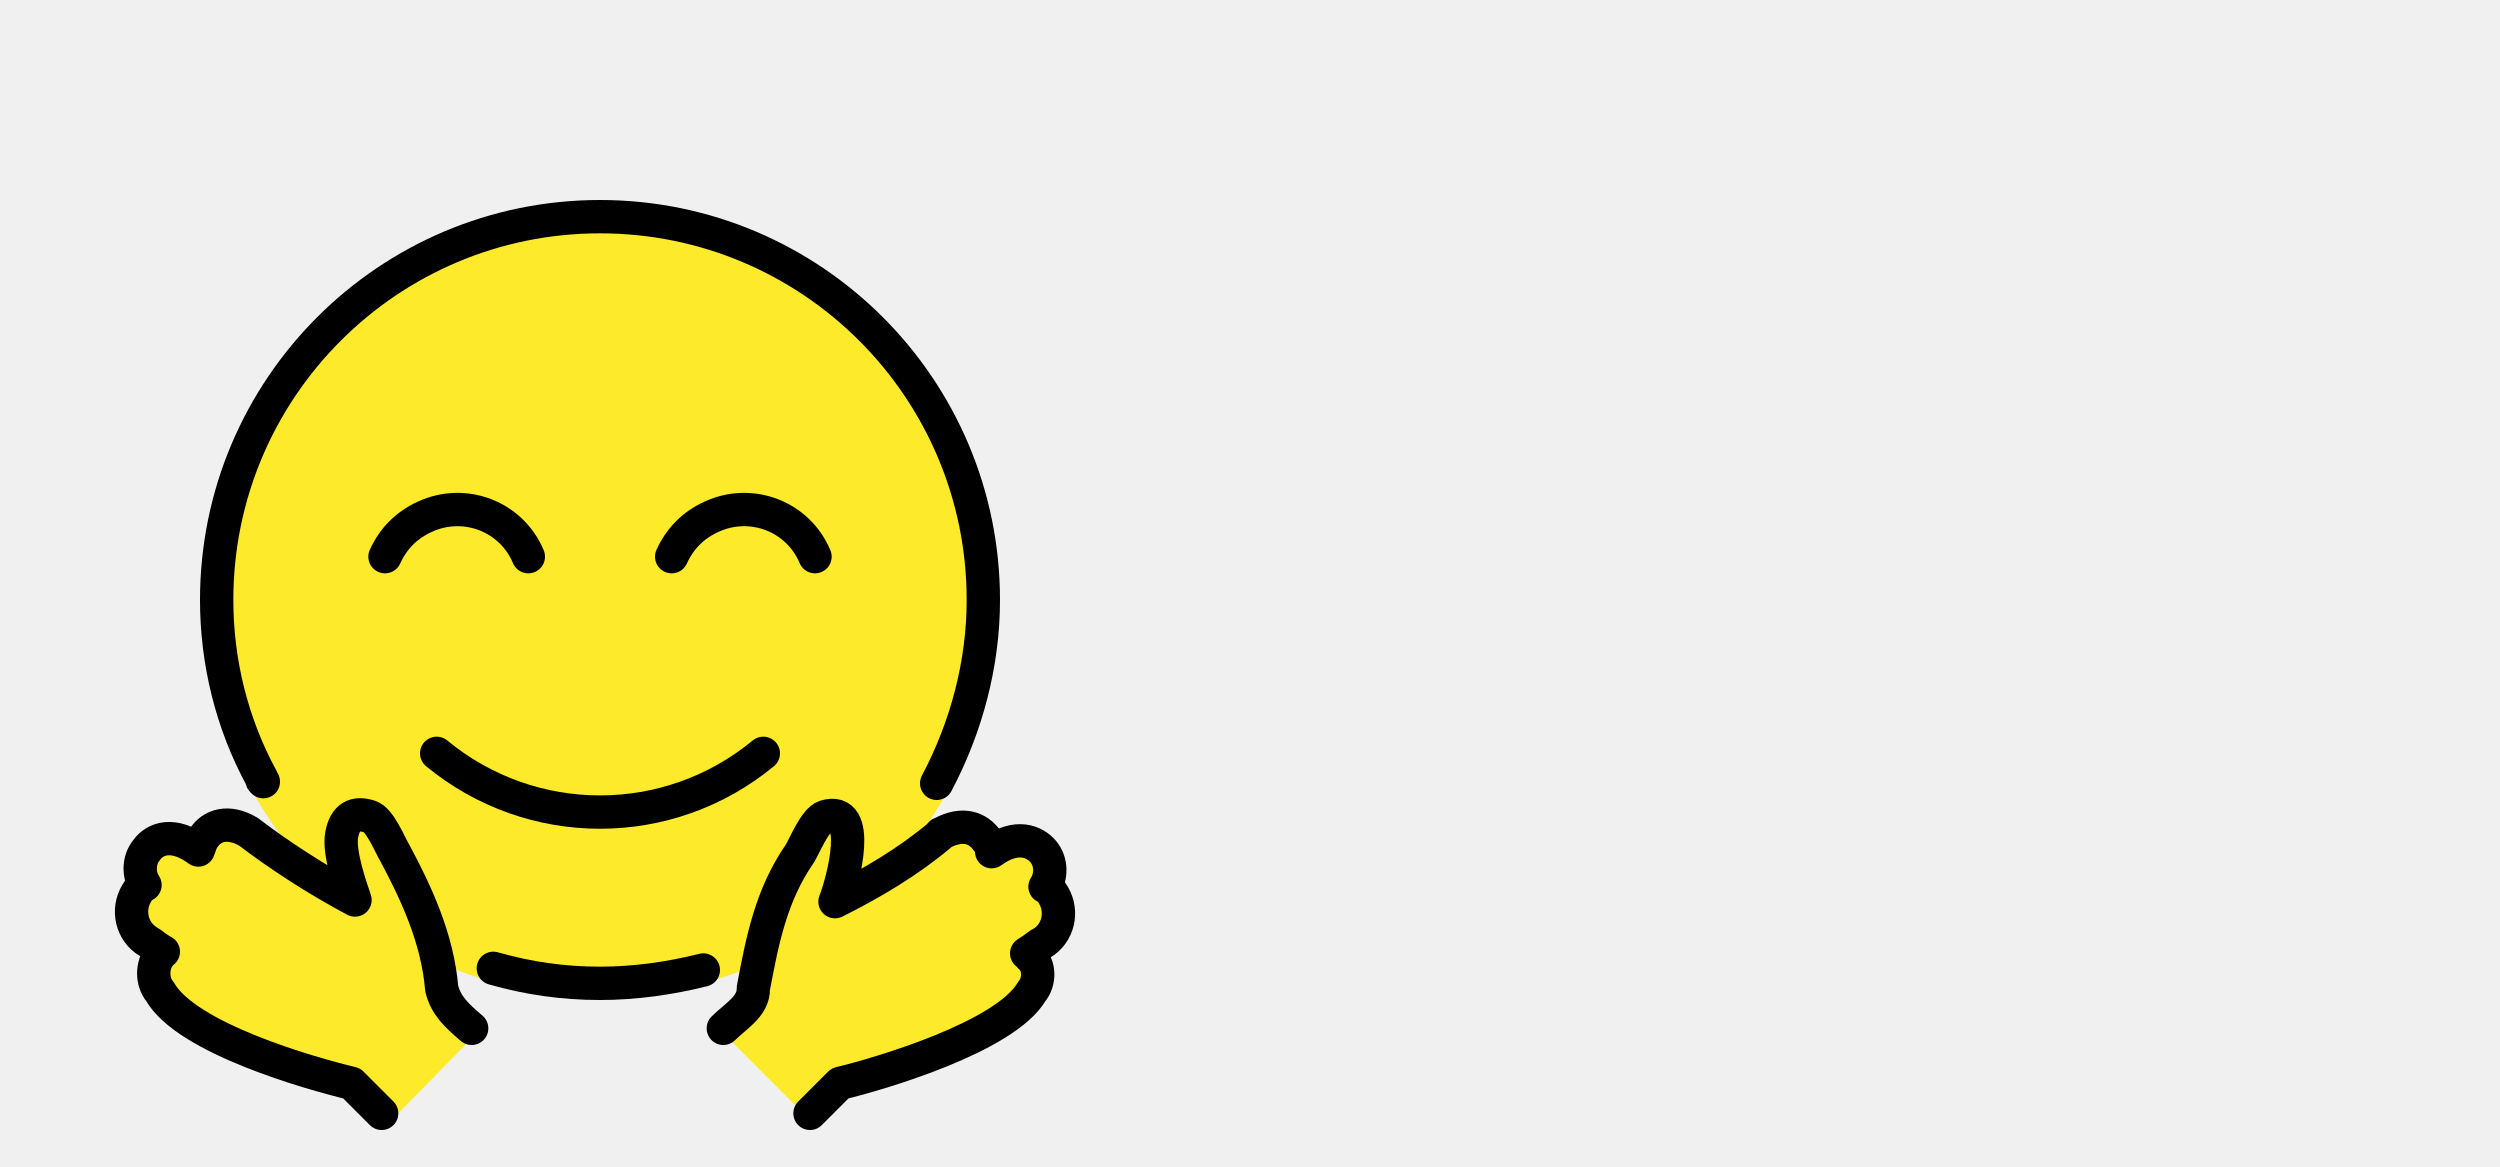
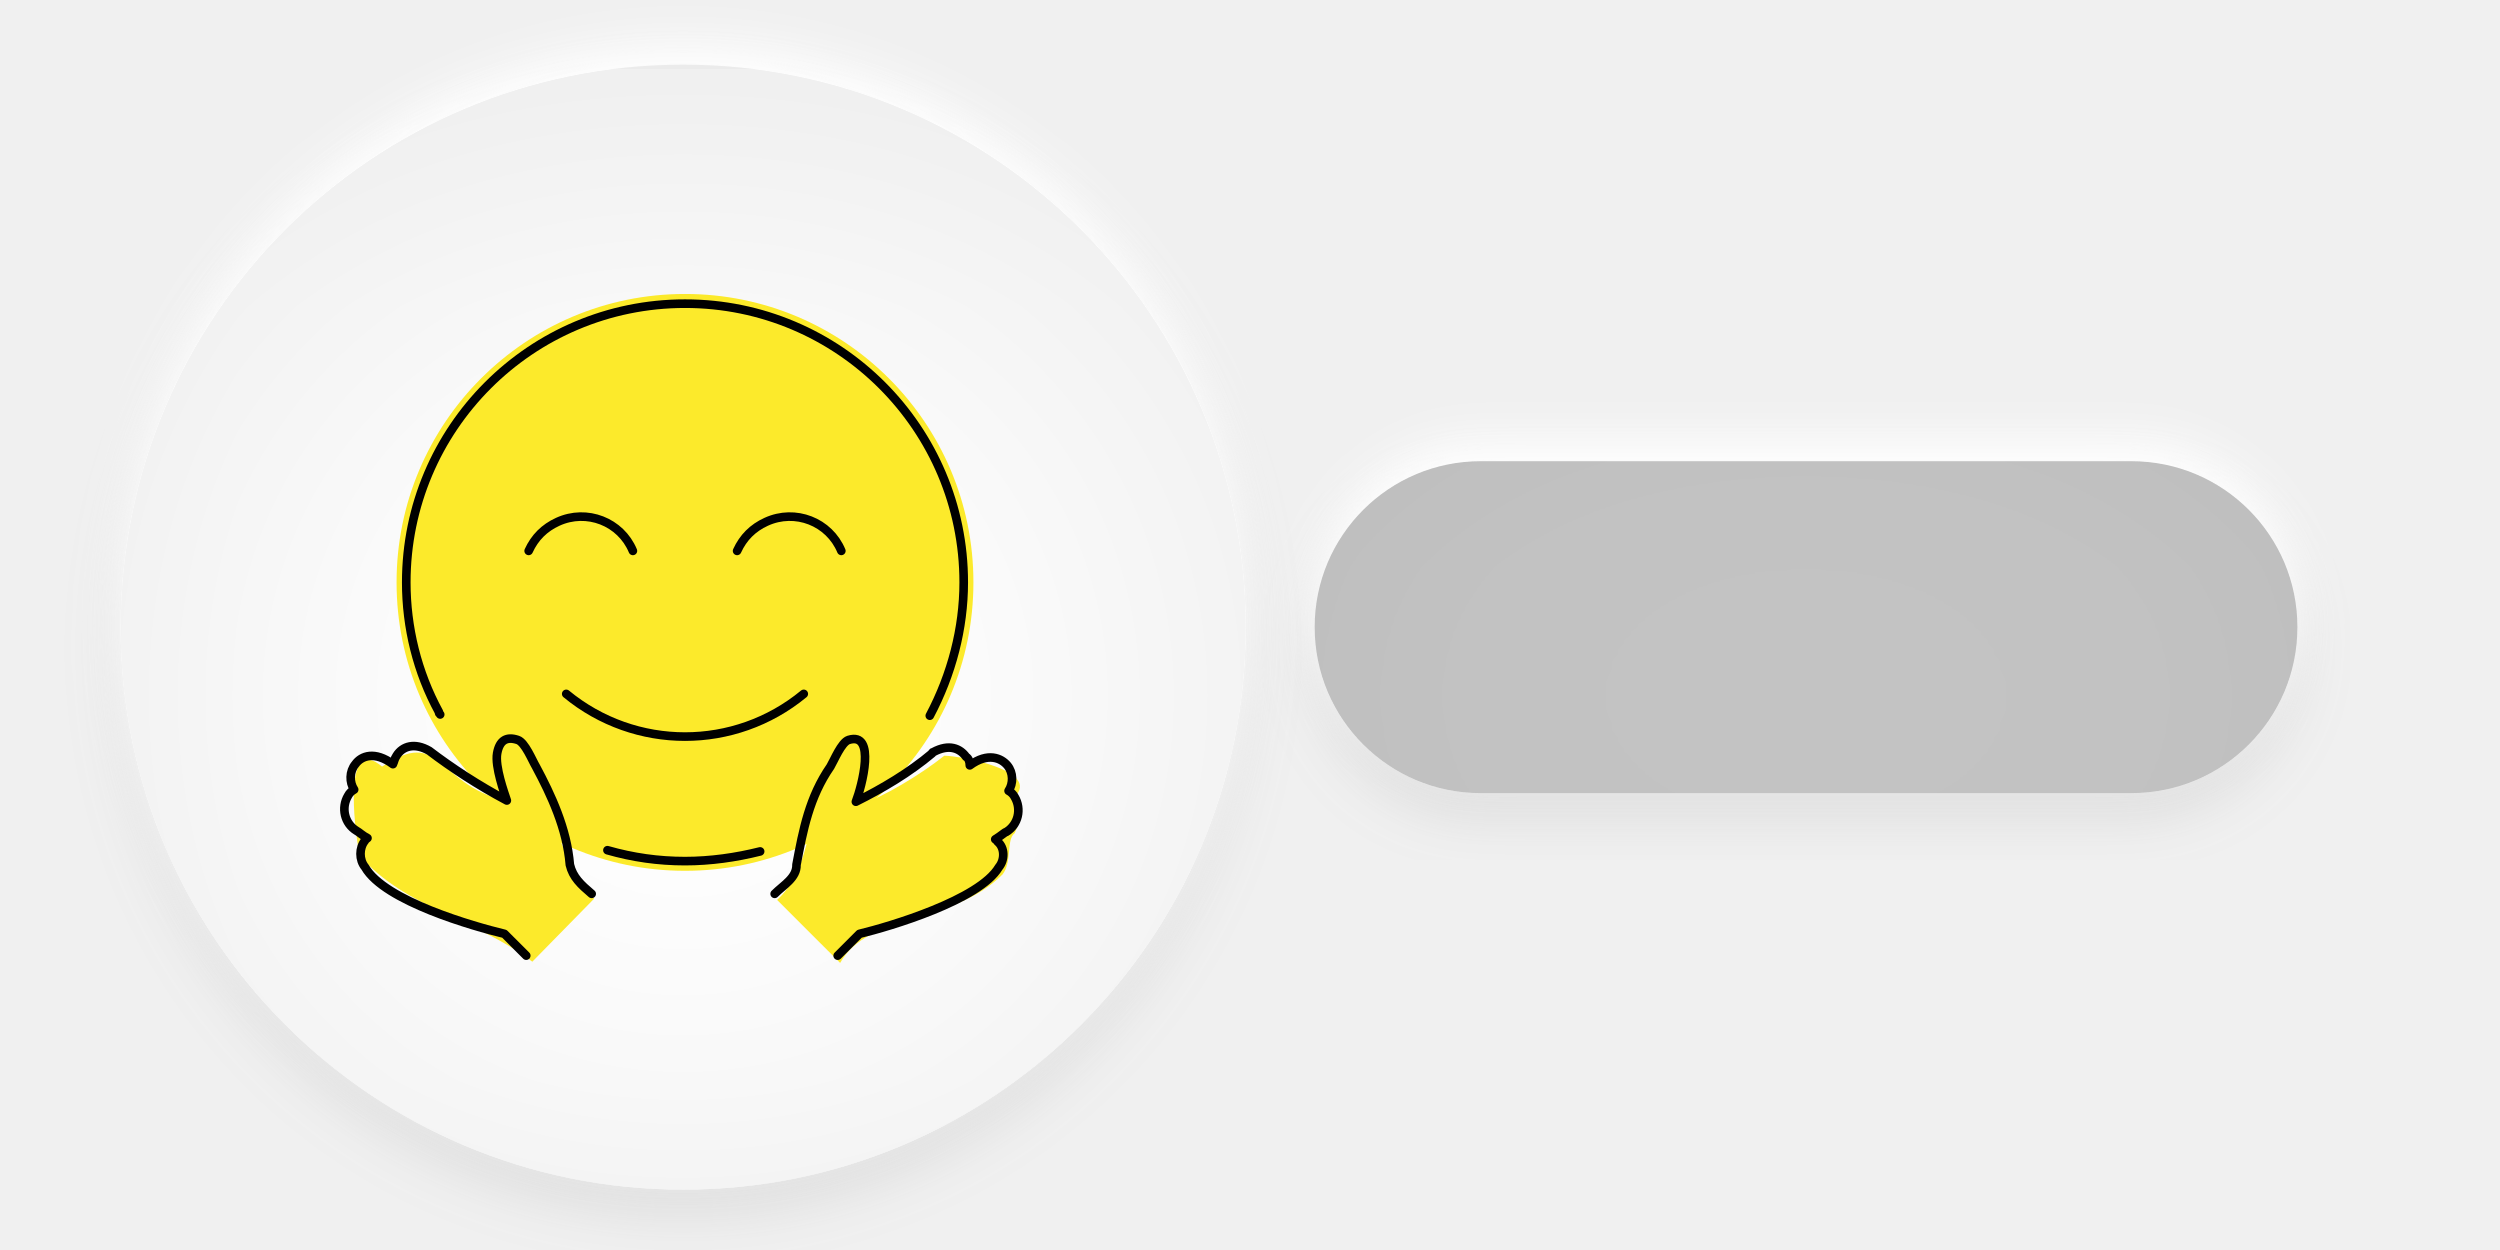
- <svg xmlns="http://www.w3.org/2000/svg" id="emoji" viewBox="0 0 150 70">
-   <rect id="my-rect" fill="#e5f9ff" x="0" y="0" rx="20" ry="20" />
-   <g>
-     <g id="color">
-       <circle cx="36" cy="36" r="23.8" fill="#FCEA2B" />
-       <g transform="translate(.3 .5)">
-         <path fill="#fcea2b" d="m28.2 61.6-5.1 5.2c-4.472-3.459-10.46-4.395-14.25-8.76-0.512-2.736-1.312-10.01 1.854-7.34 4.956-3.31 4.378 1.379 10.1 2.8h0.2c-0.634-2.772-1.709-2.625 0.4-4.7 3.594 3.941 3.542 9.586 6.8 12.8z" />
-         <path fill="#fcea2b" d="m49.7 49.1c1.591 0.854 0.486 3.626 0.5 4.7 1.7-0.5 4.9-2.4 6.9-4 1.595 0.047 7.958 1.281 5.8 3.4 0 0 1.2 0.4 0 3-0.7 0.5-0.2 2.4-1 3.4-4.136 4.135-11.06 3.117-13.4 7.3l-5.2-5.2c3.69-3.36 1.958-9.959 6.4-12.6z" />
+ <svg xmlns="http://www.w3.org/2000/svg" xmlns:xlink="http://www.w3.org/1999/xlink" id="emoji" width="160" height="80" viewBox="0 0 550 290" version="1.1">
+   <defs>
+     <rect id="my-rect" x="290" y="107" width="228" height="77" rx="38.5" />
+     <filter x="-5.3%" y="-17.8%" width="110.6%" height="137.8%" filterUnits="objectBoundingBox" id="filter-fx7r_ueghu-2">
+       <feOffset dx="0" dy="5" in="SourceAlpha" result="shadowOffsetOuter1" />
+       <feGaussianBlur stdDeviation="6.5" in="shadowOffsetOuter1" result="shadowBlurOuter1" />
+       <feComposite in="shadowBlurOuter1" in2="SourceAlpha" operator="out" result="shadowBlurOuter1" />
+       <feColorMatrix values="0 0 0 0 0.86   0 0 0 0 0.86   0 0 0 0 0.86  0 0 0 1 0" type="matrix" in="shadowBlurOuter1" result="shadowMatrixOuter1" />
+       <feOffset dx="0" dy="-5" in="SourceAlpha" result="shadowOffsetOuter2" />
+       <feGaussianBlur stdDeviation="5" in="shadowOffsetOuter2" result="shadowBlurOuter2" />
+       <feComposite in="shadowBlurOuter2" in2="SourceAlpha" operator="out" result="shadowBlurOuter2" />
+       <feColorMatrix values="0 0 0 0 1   0 0 0 0 1   0 0 0 0 1  0 0 0 1 0" type="matrix" in="shadowBlurOuter2" result="shadowMatrixOuter2" />
+       <feMerge>
+         <feMergeNode in="shadowMatrixOuter1" />
+         <feMergeNode in="shadowMatrixOuter2" />
+       </feMerge>
+     </filter>
+     <filter x="-19.2%" y="-60.4%" width="138.4%" height="223.0%" filterUnits="objectBoundingBox" id="filter-fx7r_ueghu-3">
+       <feGaussianBlur stdDeviation="58.5" in="SourceAlpha" result="shadowBlurInner1" />
+       <feOffset dx="0" dy="16" in="shadowBlurInner1" result="shadowOffsetInner1" />
+       <feComposite in="shadowOffsetInner1" in2="SourceAlpha" operator="arithmetic" k2="-1" k3="1" result="shadowInnerInner1" />
+       <feColorMatrix values="0 0 0 0 0   0 0 0 0 0   0 0 0 0 0  0 0 0 0.078 0" type="matrix" in="shadowInnerInner1" />
+     </filter>
+     <circle id="path-fx7r_ueghu-4" cx="143.5" cy="145.5" r="130.5" />
+     <filter x="-8.4%" y="-9.2%" width="116.9%" height="119.5%" filterUnits="objectBoundingBox" id="filter-fx7r_ueghu-5">
+       <feOffset dx="0" dy="5" in="SourceAlpha" result="shadowOffsetOuter1" />
+       <feGaussianBlur stdDeviation="6.5" in="shadowOffsetOuter1" result="shadowBlurOuter1" />
+       <feColorMatrix values="0 0 0 0 0.86   0 0 0 0 0.86   0 0 0 0 0.86  0 0 0 1 0" type="matrix" in="shadowBlurOuter1" result="shadowMatrixOuter1" />
+       <feOffset dx="0" dy="-5" in="SourceAlpha" result="shadowOffsetOuter2" />
+       <feGaussianBlur stdDeviation="5" in="shadowOffsetOuter2" result="shadowBlurOuter2" />
+       <feColorMatrix values="0 0 0 0 1   0 0 0 0 1   0 0 0 0 1  0 0 0 1 0" type="matrix" in="shadowBlurOuter2" result="shadowMatrixOuter2" />
+       <feMerge>
+         <feMergeNode in="shadowMatrixOuter1" />
+         <feMergeNode in="shadowMatrixOuter2" />
+       </feMerge>
+     </filter>
+     <filter x="-30.5%" y="-31.2%" width="160.9%" height="163.6%" filterUnits="objectBoundingBox" id="filter-fx7r_ueghu-6">
+       <feGaussianBlur stdDeviation="58.5" in="SourceAlpha" result="shadowBlurInner1" />
+       <feOffset dx="0" dy="16" in="shadowBlurInner1" result="shadowOffsetInner1" />
+       <feComposite in="shadowOffsetInner1" in2="SourceAlpha" operator="arithmetic" k2="-1" k3="1" result="shadowInnerInner1" />
+       <feColorMatrix values="0 0 0 0 0   0 0 0 0 0   0 0 0 0 0  0 0 0 0.078 0" type="matrix" in="shadowInnerInner1" />
+     </filter>
+   </defs>
+   <g id="Page-1" stroke="none" stroke-width="1" fill="none" fill-rule="evenodd">
+     <g id="Rectangle-Copy-2">
+       <use fill="black" fill-opacity="1" filter="url(#filter-fx7r_ueghu-2)" xlink:href="#my-rect" />
+       <use fill-opacity="0.15" fill="#000000" fill-rule="evenodd" xlink:href="#my-rect" />
+       <use fill="black" fill-opacity="1" filter="url(#filter-fx7r_ueghu-3)" xlink:href="#my-rect" />
+     </g>
+     <g id="Oval-Copy-2">
+       <use fill="black" fill-opacity="1" filter="url(#filter-fx7r_ueghu-5)" xlink:href="#path-fx7r_ueghu-4" />
+       <use fill="#FFFFFF" fill-rule="evenodd" xlink:href="#path-fx7r_ueghu-4" />
+       <use fill="black" fill-opacity="1" filter="url(#filter-fx7r_ueghu-6)" xlink:href="#path-fx7r_ueghu-4" />
+     </g>
+     <g>
+       <g id="Group" transform="translate(64.8921, 68.2)">
+         <g id="color" transform="translate(2.1807, 0)" fill="#FCEA2B" fill-rule="nonzero">
+           <circle id="Oval" cx="76.846" cy="66.915" r="66.915" />
+           <g id="Group" transform="translate(0, 104.3083)">
+             <path d="M55.759,35.988 L41.42,50.608 C28.847,40.883 12.012,38.251 1.356,25.979 C-0.083,18.286 -2.333,-2.165 6.568,5.342 C20.502,-3.964 18.877,9.219 34.965,13.214 L35.527,13.214 C33.744,5.421 30.722,5.834 36.652,0 C46.757,11.08 46.61,26.951 55.77,35.988 L55.759,35.988 Z" id="Path" />
+             <path d="M116.207,0.843 C120.681,3.245 117.574,11.038 117.613,14.058 C122.393,12.652 131.39,7.31 137.013,2.812 C141.497,2.943 159.387,6.413 153.32,12.371 C153.32,12.371 156.694,13.495 153.32,20.805 C151.352,22.211 152.758,27.553 150.508,30.365 C138.88,41.99 119.413,39.128 112.834,50.889 L98.214,36.269 C108.588,26.822 103.719,8.269 116.207,0.843 L116.207,0.843 Z" id="Path" />
+           </g>
+         </g>
+         <g id="line" transform="translate(0, 2.2492)" stroke="#000000" stroke-linecap="round" stroke-width="2">
+           <path d="M135.82,95.593 C140.88,86.033 143.692,75.349 143.692,64.666 C143.692,28.959 114.733,0 79.026,0 C43.32,0 14.361,28.959 14.361,64.666 C14.361,75.068 16.891,85.471 21.952,94.749 C21.952,95.03 21.952,95.03 22.233,95.311" id="Path" stroke-linejoin="round" />
+           <path d="M61.033,126.801 C66.937,128.488 72.841,129.331 79.026,129.331 C84.931,129.331 90.835,128.488 96.458,127.082" id="Path" stroke-linejoin="round" />
+           <path d="M106.58,90.532 C90.554,103.746 67.499,103.746 51.473,90.532" id="Path" stroke-linejoin="round" />
+           <path d="M66.937,57.356 C64.125,50.608 56.253,47.515 49.505,50.608 C46.413,52.014 44.163,54.263 42.758,57.356" id="Path" />
+           <path d="M115.295,57.356 C112.484,50.608 104.612,47.515 97.864,50.608 C94.771,52.014 92.522,54.263 91.116,57.356" id="Path" />
+           <path d="M57.378,136.922 C54.857,134.773 53.008,133.082 52.317,130.175 C51.635,121.788 47.962,113.955 44.444,107.401 C43.601,105.995 41.914,101.778 40.227,101.216 C37.697,100.372 36.01,101.216 35.448,104.308 C34.885,107.401 37.134,113.586 37.697,115.273 C31.07,111.75 24.845,107.662 19.703,103.746 C16.329,101.778 13.517,102.621 12.112,104.871 C11.549,105.714 11.549,106.276 11.268,106.839 C7.051,103.746 3.958,104.871 2.552,106.839 C1.147,108.526 1.147,111.056 2.271,112.743 C1.709,113.024 1.147,113.586 0.866,114.149 C-0.821,116.96 0.022,120.615 2.834,122.302 C3.396,122.583 4.239,123.427 5.364,123.989 C5.083,124.27 4.802,124.27 4.802,124.551 C3.396,126.238 3.396,129.05 4.802,130.737 C9.3,138.609 30.106,144.513 37.134,146.2 L42.195,151.261" id="Path" stroke-linejoin="round" />
+           <path d="M114.452,151.261 L119.513,146.2 C126.542,144.513 147.347,138.328 151.846,130.737 C153.251,129.05 153.251,126.238 151.564,124.833 C151.283,124.551 151.283,124.27 151.002,124.27 C152.408,123.427 153.251,122.583 153.532,122.583 C156.344,120.896 157.187,117.241 155.501,114.43 C155.219,113.868 154.657,113.305 154.095,113.024 C155.219,111.337 155.219,108.807 153.814,107.12 C152.408,105.433 149.315,104.027 145.098,107.12 C145.098,106.276 144.817,105.433 144.254,105.152 C142.849,103.184 140.318,102.059 136.663,104.027 C136.663,104.027 136.382,104.027 136.382,104.308 C131.04,108.807 124.855,112.462 118.669,115.554 C120.082,111.939 123.421,99.208 116.982,101.216 C115.295,101.778 113.608,105.995 112.765,107.401 C107.879,114.461 106.417,122.072 104.893,130.175 C104.98,133.203 101.867,134.887 99.832,136.922" id="Path" stroke-linejoin="round" />
+         </g>
      </g>
+       <animateTransform id="animate" attributeName="transform" attributeType="XML" type="rotate" from="0 143.5 145.5" to="360 143.5 145.5" dur="2s" repeatCount="indefinite" />
    </g>
-     <g id="hair" />
-     <g id="skin" />
-     <g id="skin-shadow" />
-     <g id="line">
-       <path fill="none" stroke="#000" stroke-linecap="round" stroke-linejoin="round" stroke-width="2" d="M56.2,47C58,43.6,59,39.8,59,36c0-12.7-10.3-23-23-23S13,23.3,13,36c0,3.7,0.9,7.4,2.7,10.7 c0,0.1,0,0.1,0.1,0.2" />
-       <path fill="none" stroke="#000" stroke-linecap="round" stroke-linejoin="round" stroke-width="2" d="m29.6 58.1c2.1 0.6 4.2 0.9 6.4 0.9 2.1 0 4.2-0.3 6.2-0.8" />
-       <path fill="none" stroke="#000" stroke-linecap="round" stroke-linejoin="round" stroke-width="2" d="m45.8 45.2c-5.7 4.7-13.9 4.7-19.6 0" />
-       <path fill="none" stroke="#000" stroke-linecap="round" stroke-miterlimit="10" stroke-width="2" d="m31.7 33.4c-1-2.4-3.8-3.5-6.2-2.4-1.1 0.5-1.9 1.3-2.4 2.4" />
-       <path fill="none" stroke="#000" stroke-linecap="round" stroke-miterlimit="10" stroke-width="2" d="m48.9 33.4c-1-2.4-3.8-3.5-6.2-2.4-1.1 0.5-1.9 1.3-2.4 2.4" />
-       <path fill="none" stroke="#000" stroke-linecap="round" stroke-linejoin="round" stroke-width="2" d="m28.3 61.7c-0.896-0.764-1.554-1.366-1.8-2.4-0.243-2.983-1.549-5.769-2.8-8.1-0.3-0.5-0.9-2-1.5-2.2-0.9-0.3-1.5 0-1.7 1.1s0.6 3.3 0.8 3.9c-2.357-1.253-4.571-2.707-6.4-4.1-1.2-0.7-2.2-0.4-2.7 0.4-0.2 0.3-0.2 0.5-0.3 0.7-1.5-1.1-2.6-0.7-3.1 0-0.5 0.6-0.5 1.5-0.1 2.1-0.2 0.1-0.4 0.3-0.5 0.5-0.6 1-0.3 2.3 0.7 2.9 0.2 0.1 0.5 0.4 0.9 0.6-0.1 0.1-0.2 0.1-0.2 0.2-0.5 0.6-0.5 1.6 0 2.2 1.6 2.8 9 4.9 11.5 5.5l1.8 1.8" />
-       <path fill="none" stroke="#000" stroke-linecap="round" stroke-linejoin="round" stroke-width="2" d="m48.6 66.8 1.8-1.8c2.5-0.6 9.9-2.8 11.5-5.5 0.5-0.6 0.5-1.6-0.1-2.1-0.1-0.1-0.1-0.2-0.2-0.2 0.5-0.3 0.8-0.6 0.9-0.6 1-0.6 1.3-1.9 0.7-2.9-0.1-0.2-0.3-0.4-0.5-0.5 0.4-0.6 0.4-1.5-0.1-2.1s-1.6-1.1-3.1 0c0-0.3-0.1-0.6-0.3-0.7-0.5-0.7-1.4-1.1-2.7-0.4 0 0-0.1 0-0.1 0.1-1.9 1.6-4.1 2.9-6.3 4 0.503-1.286 1.69-5.814-0.6-5.1-0.6 0.2-1.2 1.7-1.5 2.2-1.738 2.511-2.258 5.218-2.8 8.1 0.031 1.077-1.076 1.676-1.8 2.4" />
-     </g>
-     <animateTransform id="animate" attributeName="transform" attributeType="XML" type="rotate" from="0 36 36" to="360 36 36" dur="2s" repeatCount="indefinite" />
+     <text id="my-text" />
  </g>
-   <text id="my-text" />
</svg>
